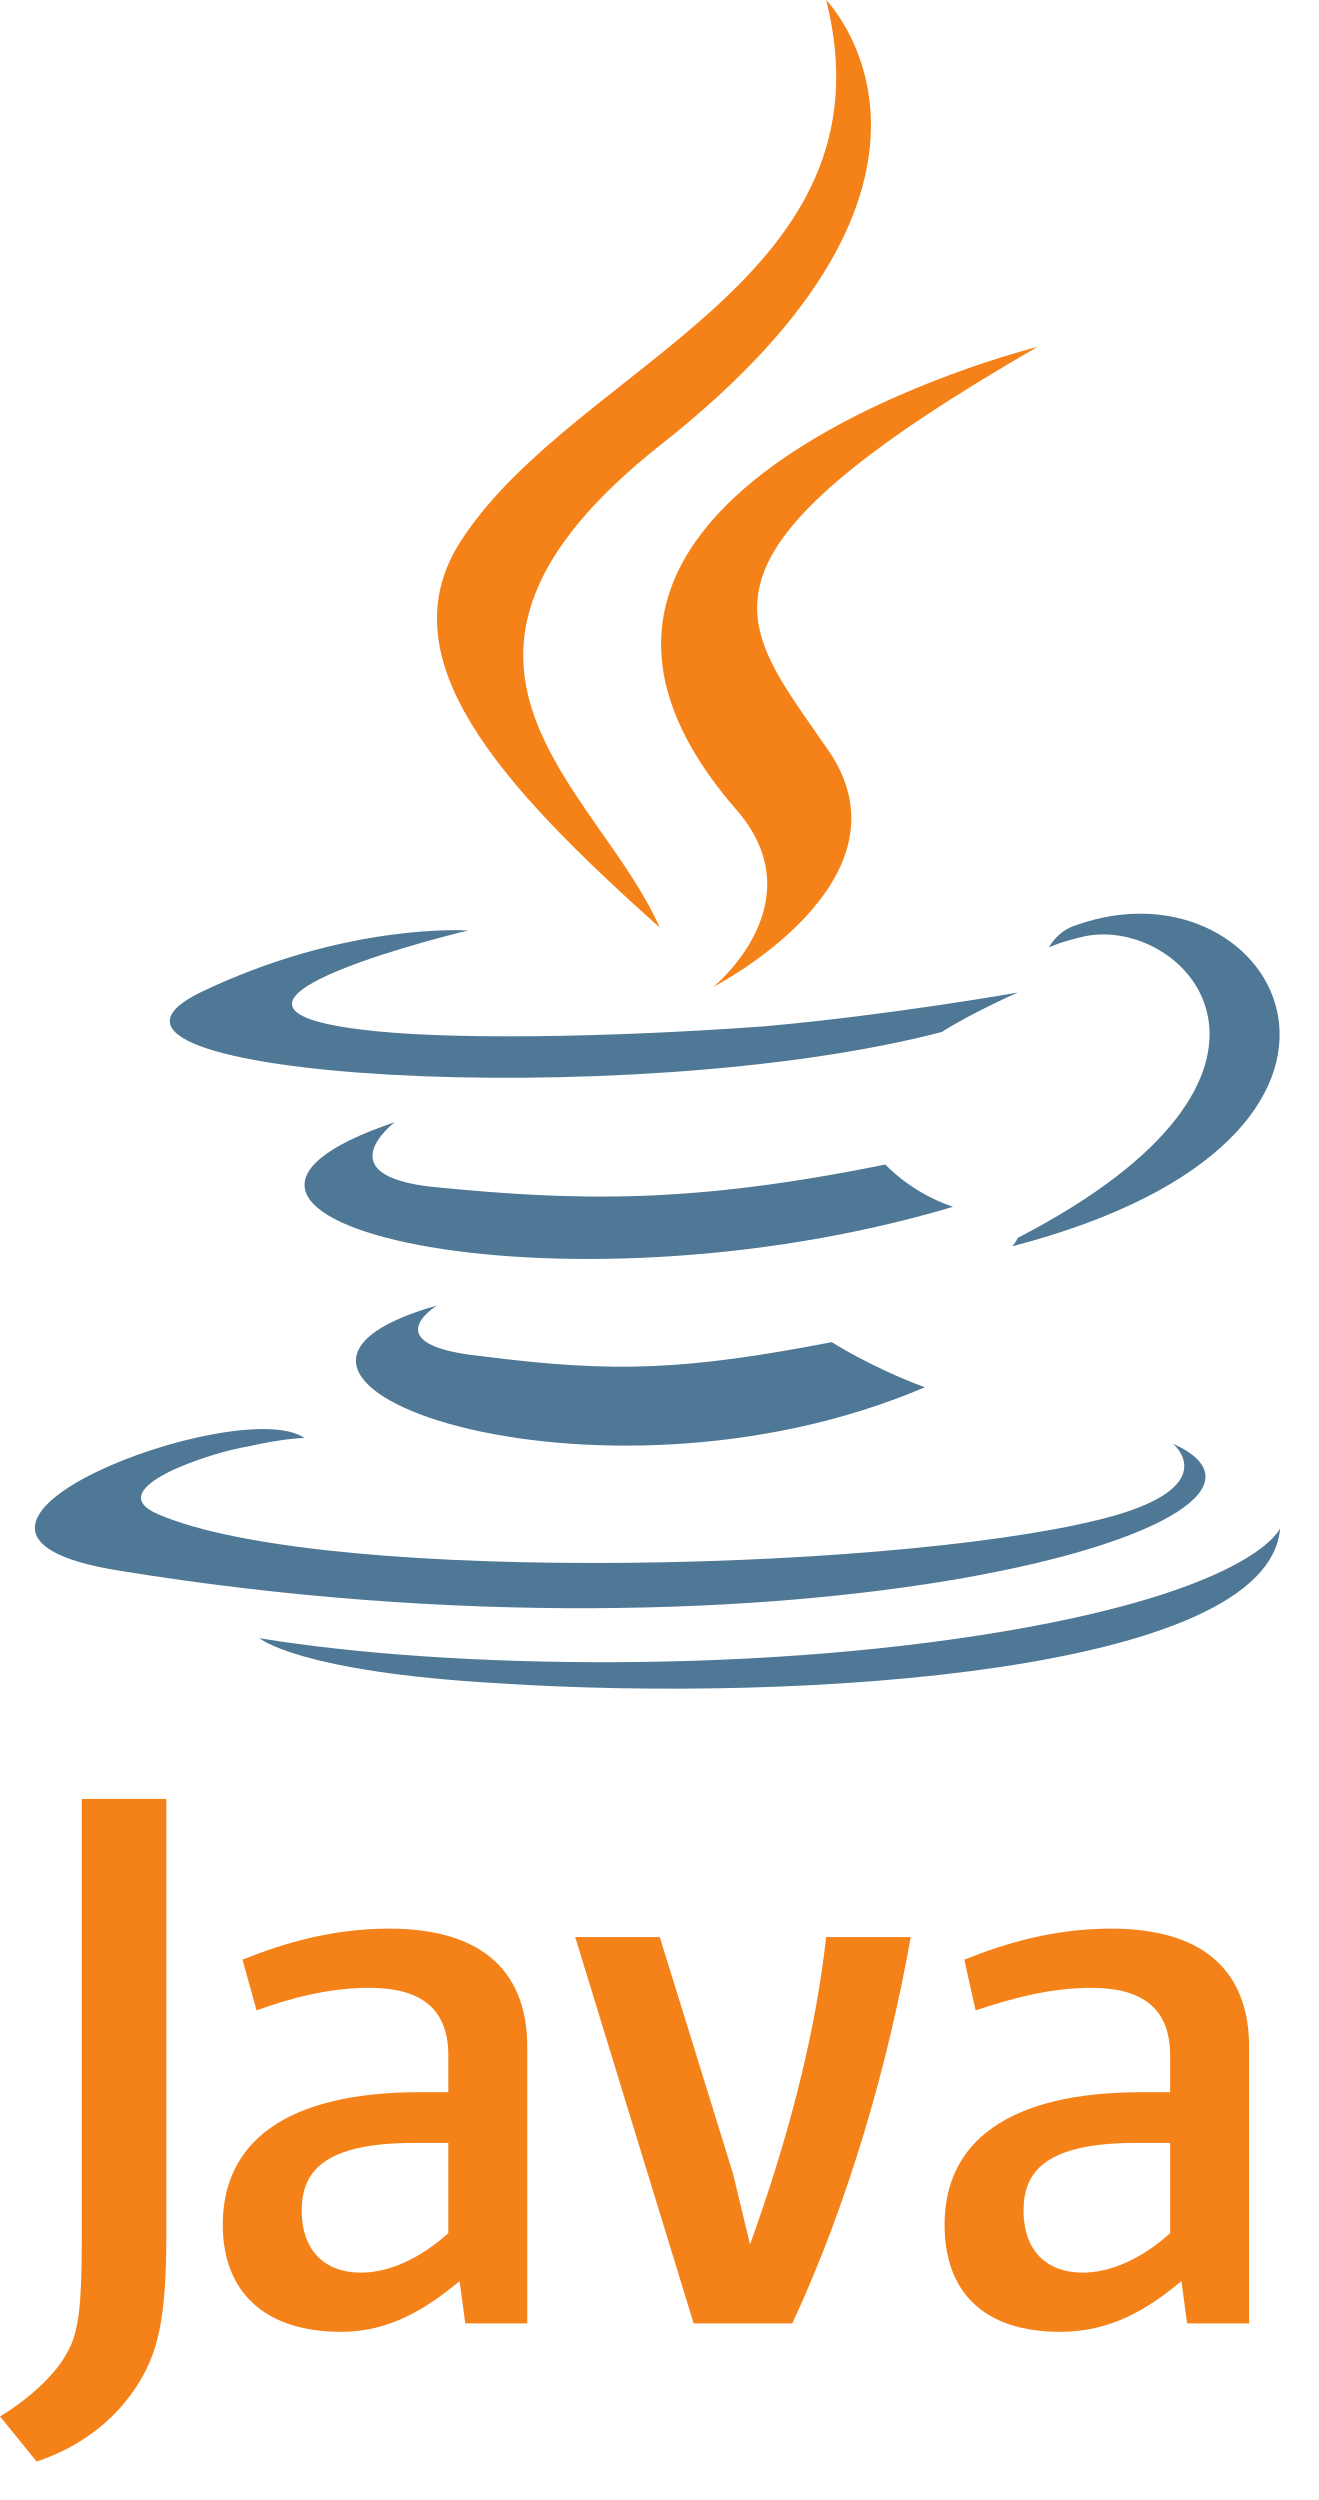
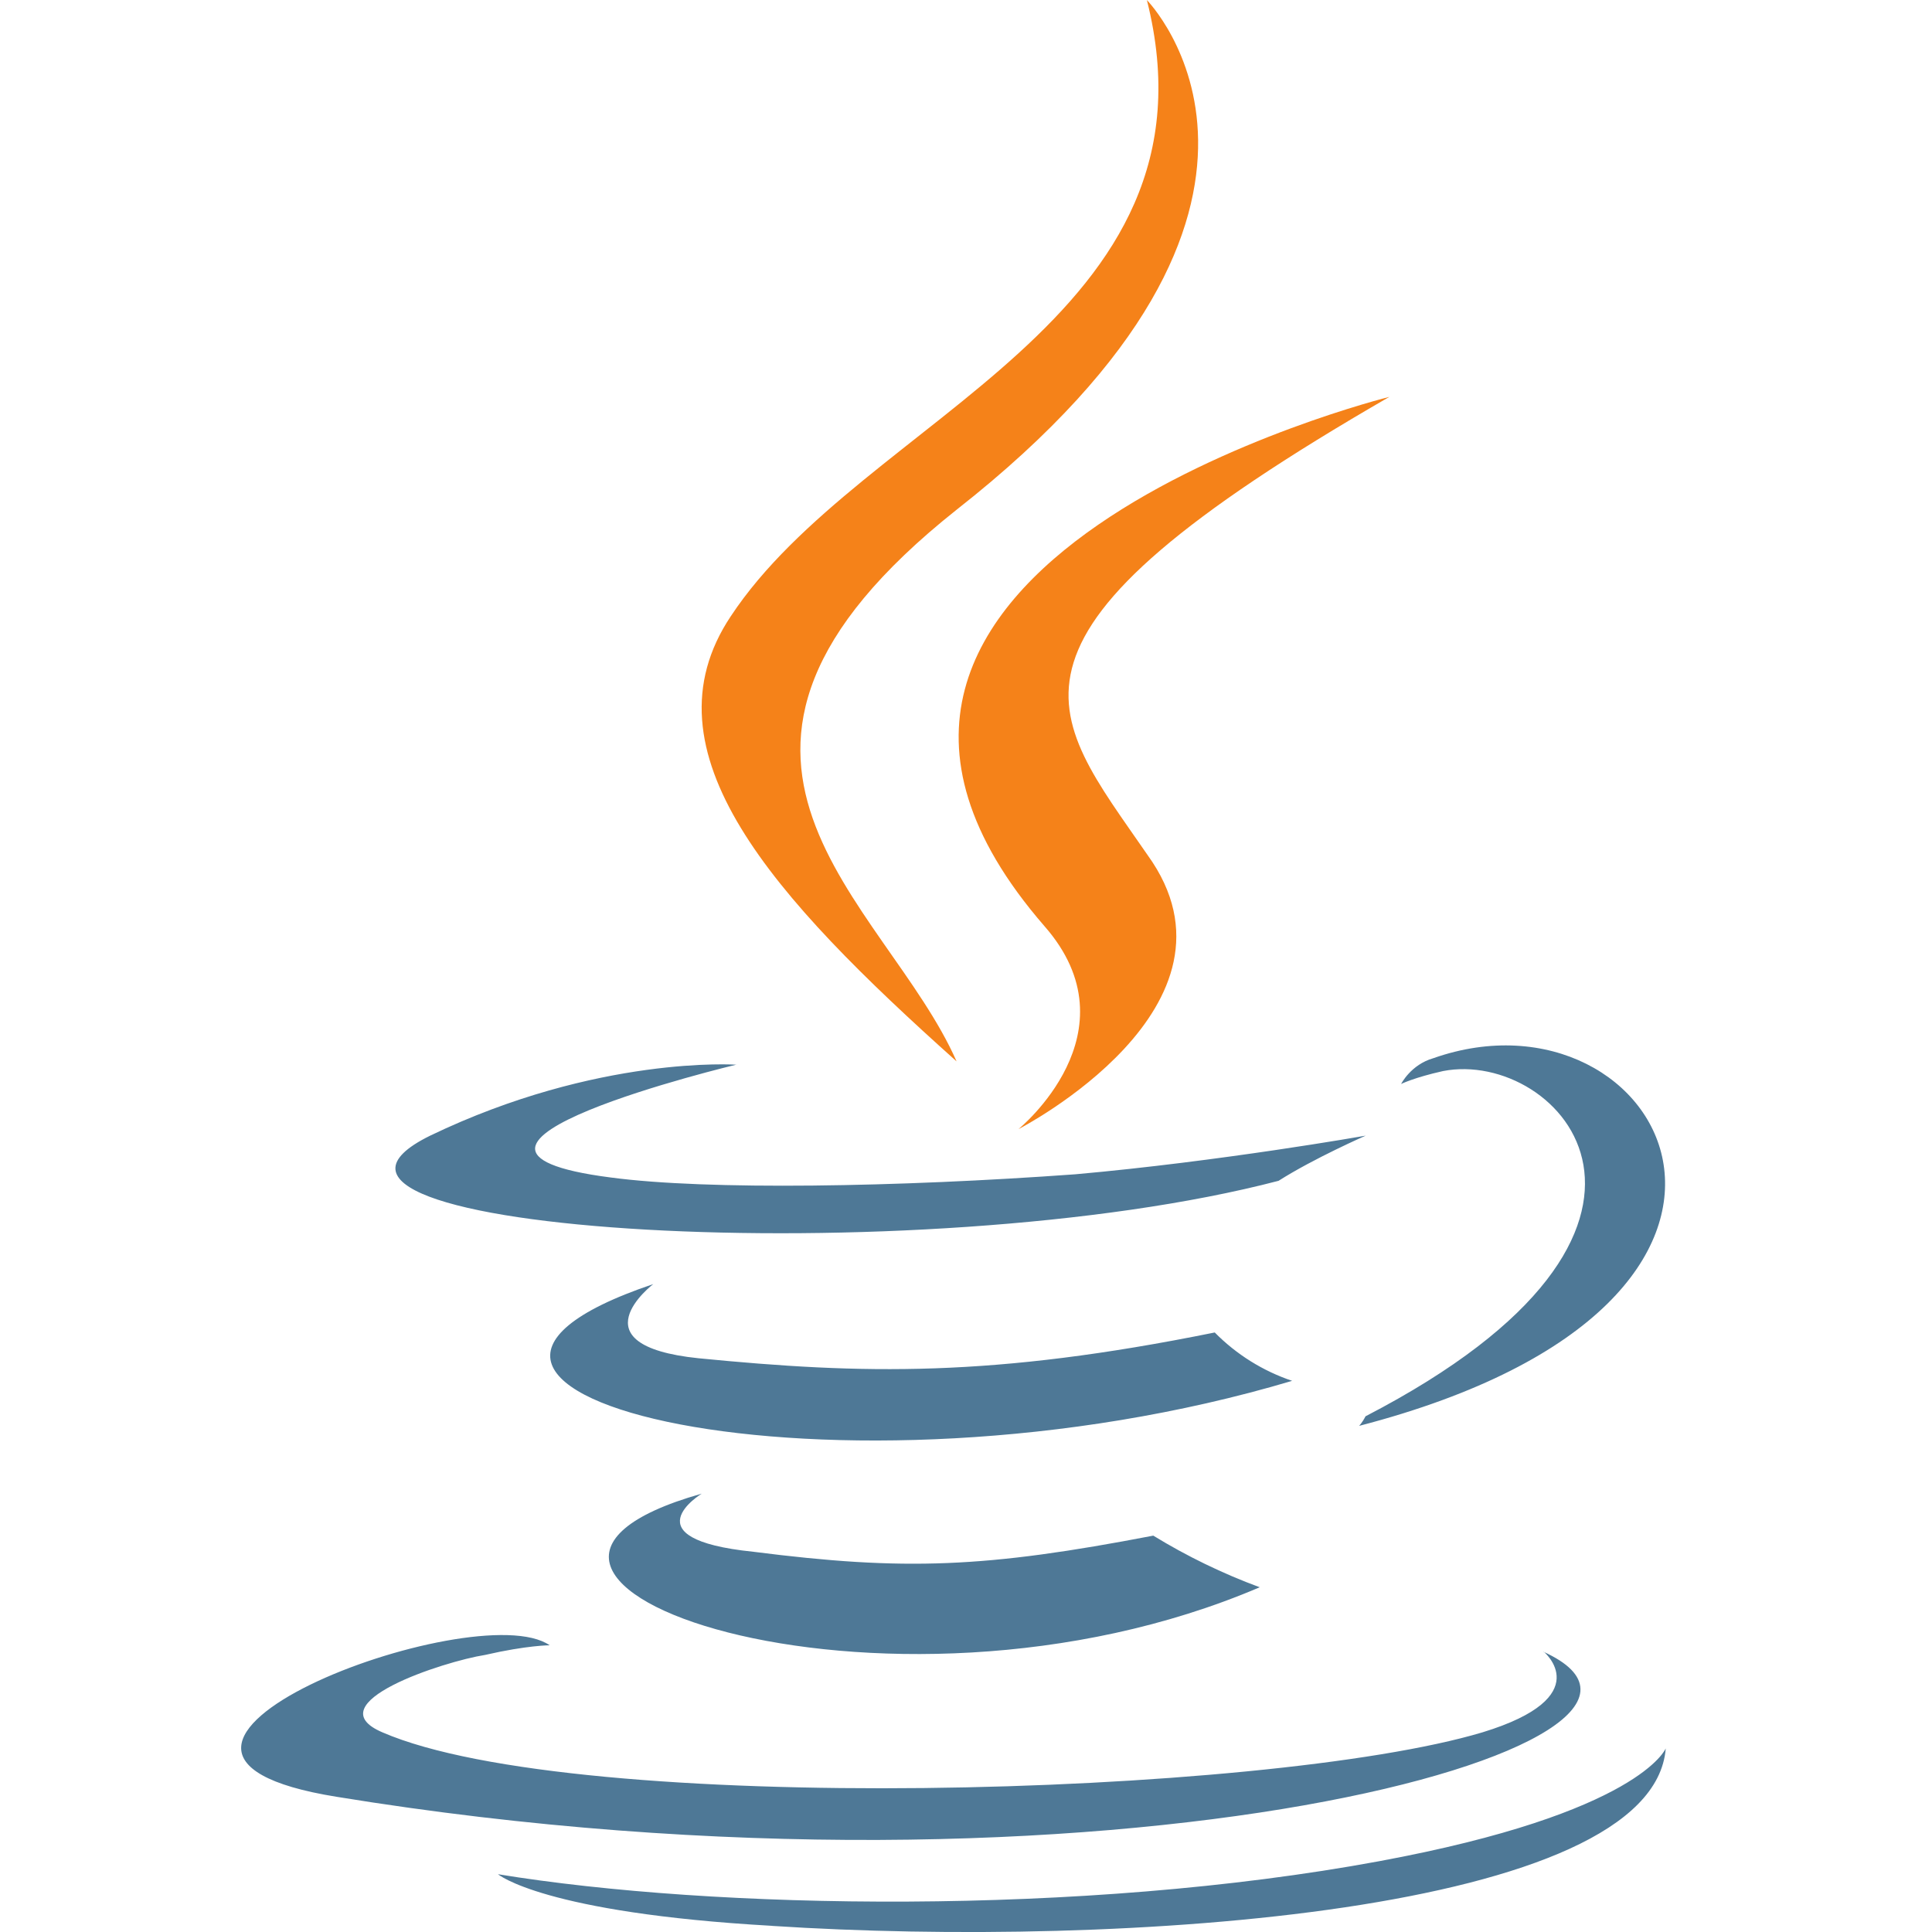
- <svg xmlns="http://www.w3.org/2000/svg" width="242.752" height="460.24" id="svg1968" version="1.0">
-   <defs id="defs1970" />
-   <g id="layer1" transform="translate(3824.556,782.8939)">
-     <g id="Ebene_x0020_1" transform="translate(-3826.724,-785.8793)">
-       <g id="_198302696">
-         <path d="M 82.626,243.321 C 82.626,243.321 70.687,250.588 90.931,252.665 C 115.328,255.779 128.306,255.26 155.298,250.069 C 155.298,250.069 162.565,254.741 172.427,258.375 C 111.695,284.329 34.87,256.817 82.626,243.321 L 82.626,243.321 z M 74.84,209.581 C 74.84,209.581 61.863,219.443 82.107,221.519 C 108.58,224.115 129.344,224.634 165.16,217.367 C 165.16,217.367 169.832,222.558 177.618,225.153 C 104.428,246.955 22.412,227.23 74.84,209.581 L 74.84,209.581 z M 218.107,268.756 C 218.107,268.756 226.931,276.024 208.244,281.733 C 173.466,292.115 62.381,295.229 31.236,281.733 C 20.336,277.062 41.099,270.313 47.847,269.275 C 54.595,267.718 58.228,267.718 58.228,267.718 C 46.29,259.413 -21.191,284.848 23.969,292.115 C 148.03,312.359 250.29,283.291 218.106,268.756 L 218.107,268.756 z M 88.336,174.283 C 88.336,174.283 31.756,187.779 68.092,192.451 C 83.664,194.527 114.29,194.008 142.84,191.932 C 166.198,189.855 189.558,185.703 189.558,185.703 C 189.558,185.703 181.252,189.336 175.542,192.97 C 117.924,208.023 7.359,201.275 39.023,185.703 C 66.015,172.726 88.335,174.283 88.335,174.283 L 88.336,174.283 z M 189.558,230.863 C 247.695,200.756 220.703,171.688 202.016,175.321 C 197.344,176.359 195.268,177.398 195.268,177.398 C 195.268,177.398 196.825,174.283 200.458,173.245 C 237.313,160.268 266.382,212.176 188.52,232.42 C 188.52,232.42 189.038,231.901 189.558,230.863 L 189.558,230.863 z M 94.046,312.878 C 150.107,316.512 235.756,310.802 237.832,284.329 C 237.832,284.329 233.68,294.711 191.634,302.496 C 143.878,311.321 84.703,310.283 49.924,304.573 C 49.924,304.573 57.191,310.802 94.046,312.878 L 94.046,312.878 z " id="_227268128" style="fill:#4e7896" />
-         <path d="M 154.26,2.985 C 154.26,2.985 186.443,35.688 123.634,85.001 C 73.283,124.97 112.214,147.809 123.634,173.764 C 94.046,147.291 72.764,123.932 87.298,102.13 C 108.581,69.947 167.237,54.375 154.26,2.985 L 154.26,2.985 z M 137.649,151.962 C 152.702,169.092 133.497,184.665 133.497,184.665 C 133.497,184.665 171.909,164.94 154.26,140.543 C 138.168,117.184 125.71,105.764 193.191,66.833 C 193.191,66.833 86.779,93.306 137.649,151.962 L 137.649,151.962 z M 99.237,430.71 L 99.237,379.84 C 99.237,366.863 91.97,358.039 73.802,358.039 C 63.42,358.039 54.596,360.634 46.809,363.748 L 49.405,373.092 C 55.115,371.015 62.382,368.939 70.168,368.939 C 80.031,368.939 84.703,373.092 84.703,381.397 L 84.703,388.145 L 79.512,388.145 C 54.596,388.145 43.176,397.489 43.176,412.542 C 43.176,425 50.962,432.267 64.977,432.267 C 73.802,432.267 80.55,428.115 86.779,422.924 L 87.817,430.71 L 99.237,430.71 L 99.237,430.71 z M 84.703,414.099 C 79.512,418.771 73.802,421.367 68.611,421.367 C 61.863,421.367 57.711,417.214 57.711,409.947 C 57.711,402.68 61.863,397.489 78.474,397.489 L 84.703,397.489 L 84.703,414.099 L 84.703,414.099 z M 148.031,430.71 L 129.863,430.71 L 108.061,359.596 L 123.634,359.596 L 137.13,403.199 L 140.244,416.176 C 146.993,397.489 152.184,378.282 154.26,359.596 L 169.833,359.596 C 165.68,382.955 158.413,408.389 148.031,430.71 L 148.031,430.71 z M 232.123,430.71 L 232.123,379.84 C 232.123,366.863 224.855,358.039 206.687,358.039 C 196.305,358.039 187.481,360.634 179.695,363.748 L 181.771,373.092 C 188,371.015 195.267,368.939 203.054,368.939 C 212.916,368.939 217.588,373.092 217.588,381.397 L 217.588,388.145 L 212.397,388.145 C 187.481,388.145 176.061,397.489 176.061,412.542 C 176.061,425 183.329,432.267 197.344,432.267 C 206.687,432.267 213.436,428.115 219.665,422.924 L 220.703,430.71 L 232.123,430.71 L 232.123,430.71 z M 217.588,414.099 C 212.397,418.771 206.687,421.367 201.496,421.367 C 194.748,421.367 190.596,417.214 190.596,409.947 C 190.596,402.68 194.748,397.489 211.359,397.489 L 217.588,397.489 L 217.588,414.099 L 217.588,414.099 z M 27.084,442.649 C 22.931,448.878 16.702,453.55 8.916,456.145 L 2.168,447.84 C 7.359,444.725 12.55,440.054 14.626,435.901 C 16.702,432.268 17.222,427.076 17.222,415.138 L 17.222,334.161 L 32.794,334.161 L 32.794,414.1 C 32.794,430.191 31.237,436.42 27.084,442.649 L 27.084,442.649 z " id="_230367536" style="fill:#f58219" />
-       </g>
-     </g>
-   </g>
+ <svg xmlns="http://www.w3.org/2000/svg" width="64" height="64" viewBox="0 0 32 32">
+   <path d="M11.622 24.74s-1.23.748.855.962c2.51.32 3.847.267 6.625-.267a10.02 10.02 0 0 0 1.763.855c-6.25 2.672-14.16-.16-9.244-1.55zm-.8-3.473s-1.336 1.015.748 1.23c2.725.267 4.862.32 8.55-.427a3.26 3.26 0 0 0 1.282.801c-7.534 2.244-15.976.214-10.58-1.603zm14.747 6.09s.908.748-1.015 1.336c-3.58 1.07-15.014 1.39-18.22 0-1.122-.48 1.015-1.175 1.7-1.282.695-.16 1.07-.16 1.07-.16-1.23-.855-8.175 1.763-3.526 2.51 12.77 2.084 23.296-.908 19.983-2.404zM12.2 17.633s-5.824 1.39-2.084 1.87c1.603.214 4.755.16 7.694-.053 2.404-.214 4.81-.64 4.81-.64s-.855.374-1.443.748c-5.93 1.55-17.312.855-14.052-.748 2.778-1.336 5.076-1.175 5.076-1.175zm10.42 5.824c5.984-3.1 3.206-6.09 1.282-5.717-.48.107-.695.214-.695.214s.16-.32.534-.427c3.794-1.336 6.786 4.007-1.23 6.09 0 0 .053-.053.107-.16zm-9.83 8.442c5.77.374 14.587-.214 14.8-2.94 0 0-.427 1.07-4.755 1.87-4.916.908-11.007.8-14.587.214 0 0 .748.64 4.542.855z" fill="#4e7896" />
+   <path d="M18.996.001s3.313 3.366-3.152 8.442c-5.183 4.114-1.175 6.465 0 9.137-3.046-2.725-5.236-5.13-3.74-7.373C14.294 6.893 20.332 5.3 18.996.001zm-1.7 15.335c1.55 1.763-.427 3.366-.427 3.366s3.954-2.03 2.137-4.542c-1.656-2.404-2.94-3.58 4.007-7.587 0 0-10.953 2.725-5.717 8.763z" fill="#f58219" />
</svg>
